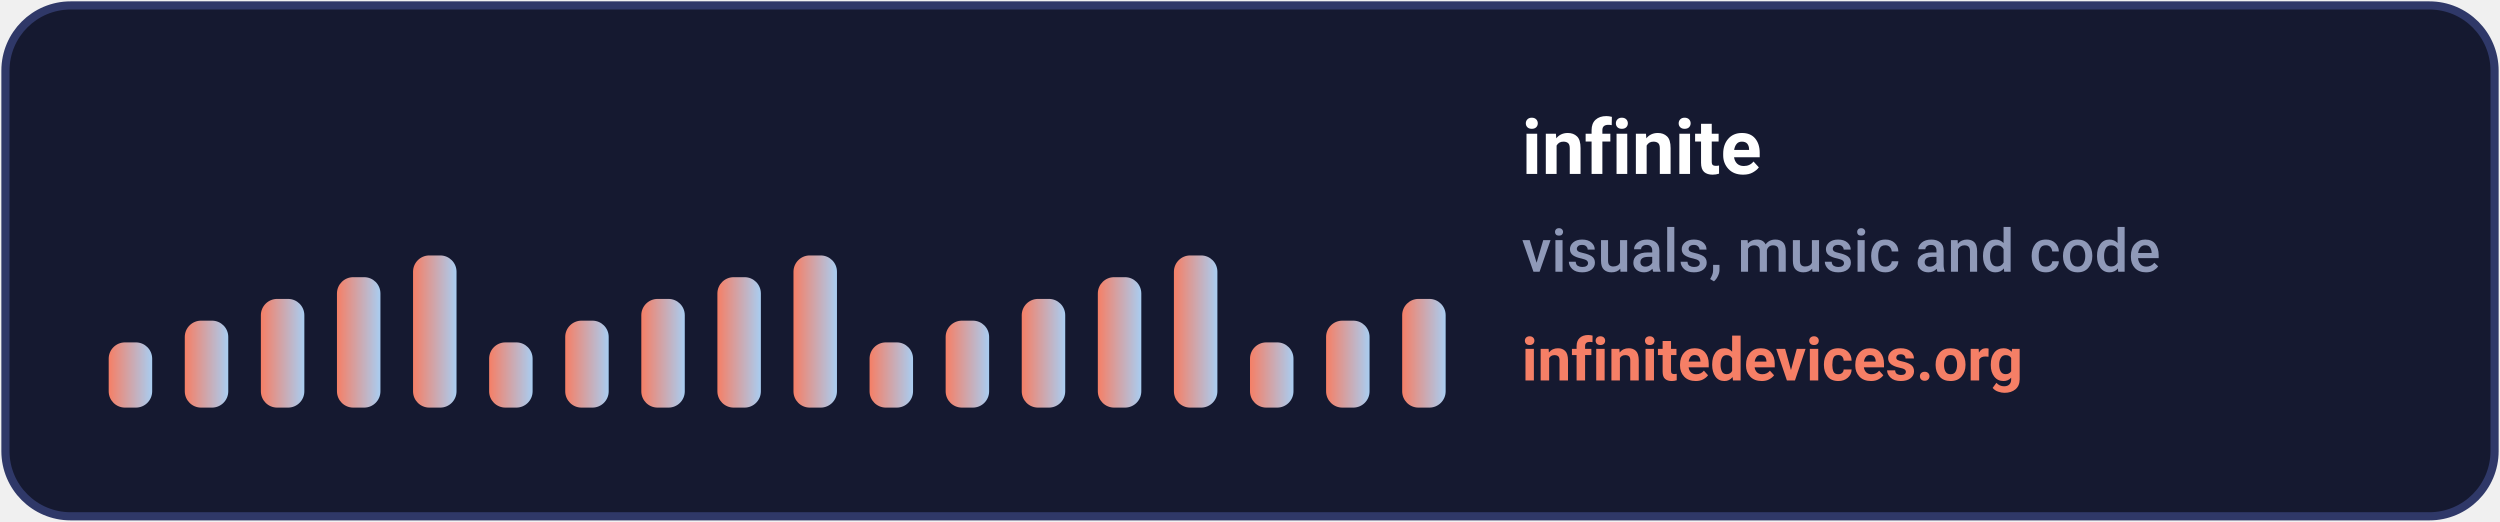
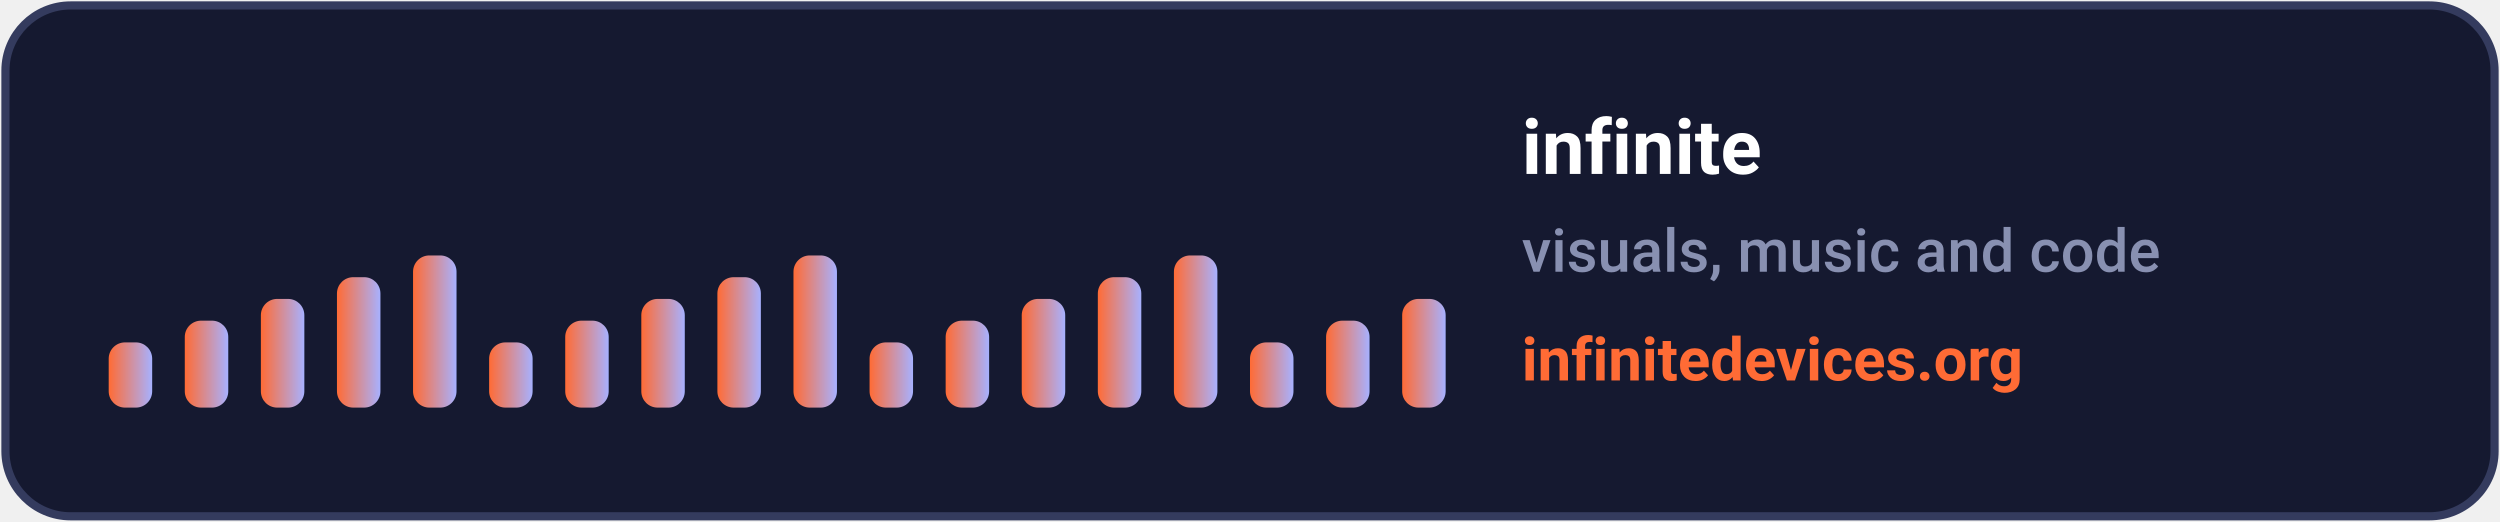
<svg xmlns="http://www.w3.org/2000/svg" viewBox="0 0 460 96" width="460" height="96" fill="none">
  <defs>
    <linearGradient id="brandGrad" x1="0" y1="0" x2="1" y2="0">
-       <stop offset="0%" stop-color="#F57F66" />
-       <stop offset="100%" stop-color="#A9CDF1" />
+       <stop offset="0%" stop-color="#FF6B35" />
+       <stop offset="100%" stop-color="#A7B1FF" />
    </linearGradient>
    <style>
-       .bg { fill: #151930; stroke: #2f3868; stroke-width: 1.5; rx: 12px; }
+       .bg { fill: #151930; stroke: #343B5E; stroke-width: 1.5; rx: 12px; }
      .title { font-family: -apple-system, BlinkMacSystemFont, "Segoe UI", Roboto, sans-serif; font-size: 14px; font-weight: 700; fill: #ffffff; }
-       .sub { font-family: -apple-system, BlinkMacSystemFont, "Segoe UI", Roboto, sans-serif; font-size: 11px; font-weight: 500; fill: #8F99B8; }
-       .link { font-family: -apple-system, BlinkMacSystemFont, "Segoe UI", Roboto, sans-serif; font-size: 11px; font-weight: 600; fill: #F57F66; text-decoration: none; }
+       .sub { font-family: -apple-system, BlinkMacSystemFont, "Segoe UI", Roboto, sans-serif; font-size: 11px; font-weight: 500; fill: #8890B1; }
+       .link { font-family: -apple-system, BlinkMacSystemFont, "Segoe UI", Roboto, sans-serif; font-size: 11px; font-weight: 600; fill: #FF6B35; text-decoration: none; }
      
          @keyframes bounce_0 {
            0%, 100% { height: 12px; y: 63px; }
            50% { height: 50px; y: 25px; }
          }
          .bar-0 {
            animation: bounce_0 0.80s ease-in-out infinite;
            animation-delay: -0.00s;
          }
        

          @keyframes bounce_1 {
            0%, 100% { height: 16px; y: 59px; }
            50% { height: 58px; y: 17px; }
          }
          .bar-1 {
            animation: bounce_1 1.05s ease-in-out infinite;
            animation-delay: -0.12s;
          }
        

          @keyframes bounce_2 {
            0%, 100% { height: 20px; y: 55px; }
            50% { height: 66px; y: 9px; }
          }
          .bar-2 {
            animation: bounce_2 1.30s ease-in-out infinite;
            animation-delay: -0.24s;
          }
        

          @keyframes bounce_3 {
            0%, 100% { height: 24px; y: 51px; }
            50% { height: 74px; y: 1px; }
          }
          .bar-3 {
            animation: bounce_3 1.55s ease-in-out infinite;
            animation-delay: -0.36s;
          }
        

          @keyframes bounce_4 {
            0%, 100% { height: 28px; y: 47px; }
            50% { height: 82px; y: -7px; }
          }
          .bar-4 {
            animation: bounce_4 0.80s ease-in-out infinite;
            animation-delay: -0.48s;
          }
        

          @keyframes bounce_5 {
            0%, 100% { height: 12px; y: 63px; }
            50% { height: 90px; y: -15px; }
          }
          .bar-5 {
            animation: bounce_5 1.05s ease-in-out infinite;
            animation-delay: -0.60s;
          }
        

          @keyframes bounce_6 {
            0%, 100% { height: 16px; y: 59px; }
            50% { height: 98px; y: -23px; }
          }
          .bar-6 {
            animation: bounce_6 1.30s ease-in-out infinite;
            animation-delay: -0.72s;
          }
        

          @keyframes bounce_7 {
            0%, 100% { height: 20px; y: 55px; }
            50% { height: 50px; y: 25px; }
          }
          .bar-7 {
            animation: bounce_7 1.55s ease-in-out infinite;
            animation-delay: -0.84s;
          }
        

          @keyframes bounce_8 {
            0%, 100% { height: 24px; y: 51px; }
            50% { height: 58px; y: 17px; }
          }
          .bar-8 {
            animation: bounce_8 0.80s ease-in-out infinite;
            animation-delay: -0.96s;
          }
        

          @keyframes bounce_9 {
            0%, 100% { height: 28px; y: 47px; }
            50% { height: 66px; y: 9px; }
          }
          .bar-9 {
            animation: bounce_9 1.05s ease-in-out infinite;
            animation-delay: -1.08s;
          }
        

          @keyframes bounce_10 {
            0%, 100% { height: 12px; y: 63px; }
            50% { height: 74px; y: 1px; }
          }
          .bar-10 {
            animation: bounce_10 1.30s ease-in-out infinite;
            animation-delay: -0.00s;
          }
        

          @keyframes bounce_11 {
            0%, 100% { height: 16px; y: 59px; }
            50% { height: 82px; y: -7px; }
          }
          .bar-11 {
            animation: bounce_11 1.55s ease-in-out infinite;
            animation-delay: -0.12s;
          }
        

          @keyframes bounce_12 {
            0%, 100% { height: 20px; y: 55px; }
            50% { height: 90px; y: -15px; }
          }
          .bar-12 {
            animation: bounce_12 0.80s ease-in-out infinite;
            animation-delay: -0.24s;
          }
        

          @keyframes bounce_13 {
            0%, 100% { height: 24px; y: 51px; }
            50% { height: 98px; y: -23px; }
          }
          .bar-13 {
            animation: bounce_13 1.05s ease-in-out infinite;
            animation-delay: -0.36s;
          }
        

          @keyframes bounce_14 {
            0%, 100% { height: 28px; y: 47px; }
            50% { height: 50px; y: 25px; }
          }
          .bar-14 {
            animation: bounce_14 1.30s ease-in-out infinite;
            animation-delay: -0.48s;
          }
        

          @keyframes bounce_15 {
            0%, 100% { height: 12px; y: 63px; }
            50% { height: 58px; y: 17px; }
          }
          .bar-15 {
            animation: bounce_15 1.55s ease-in-out infinite;
            animation-delay: -0.60s;
          }
        

          @keyframes bounce_16 {
            0%, 100% { height: 16px; y: 59px; }
            50% { height: 66px; y: 9px; }
          }
          .bar-16 {
            animation: bounce_16 0.80s ease-in-out infinite;
            animation-delay: -0.72s;
          }
        

          @keyframes bounce_17 {
            0%, 100% { height: 20px; y: 55px; }
            50% { height: 74px; y: 1px; }
          }
          .bar-17 {
            animation: bounce_17 1.05s ease-in-out infinite;
            animation-delay: -0.84s;
          }
        
    </style>
  </defs>
  <rect class="bg" width="458" height="94" x="1" y="1" />
  <g id="bars">
    <rect class="bar bar-0" x="20" y="63" width="8" height="12" rx="3" fill="url(#brandGrad)" />
    <rect class="bar bar-1" x="34" y="59" width="8" height="16" rx="3" fill="url(#brandGrad)" />
    <rect class="bar bar-2" x="48" y="55" width="8" height="20" rx="3" fill="url(#brandGrad)" />
    <rect class="bar bar-3" x="62" y="51" width="8" height="24" rx="3" fill="url(#brandGrad)" />
    <rect class="bar bar-4" x="76" y="47" width="8" height="28" rx="3" fill="url(#brandGrad)" />
    <rect class="bar bar-5" x="90" y="63" width="8" height="12" rx="3" fill="url(#brandGrad)" />
    <rect class="bar bar-6" x="104" y="59" width="8" height="16" rx="3" fill="url(#brandGrad)" />
    <rect class="bar bar-7" x="118" y="55" width="8" height="20" rx="3" fill="url(#brandGrad)" />
    <rect class="bar bar-8" x="132" y="51" width="8" height="24" rx="3" fill="url(#brandGrad)" />
    <rect class="bar bar-9" x="146" y="47" width="8" height="28" rx="3" fill="url(#brandGrad)" />
    <rect class="bar bar-10" x="160" y="63" width="8" height="12" rx="3" fill="url(#brandGrad)" />
    <rect class="bar bar-11" x="174" y="59" width="8" height="16" rx="3" fill="url(#brandGrad)" />
    <rect class="bar bar-12" x="188" y="55" width="8" height="20" rx="3" fill="url(#brandGrad)" />
    <rect class="bar bar-13" x="202" y="51" width="8" height="24" rx="3" fill="url(#brandGrad)" />
    <rect class="bar bar-14" x="216" y="47" width="8" height="28" rx="3" fill="url(#brandGrad)" />
    <rect class="bar bar-15" x="230" y="63" width="8" height="12" rx="3" fill="url(#brandGrad)" />
    <rect class="bar bar-16" x="244" y="59" width="8" height="16" rx="3" fill="url(#brandGrad)" />
    <rect class="bar bar-17" x="258" y="55" width="8" height="20" rx="3" fill="url(#brandGrad)" />
  </g>
  <g transform="translate(280, 32)">
    <text class="title" x="0" y="0">infinite</text>
    <text class="sub" x="0" y="18">visuals, music and code</text>
    <a href="https://infinitedevices.org" target="_blank">
      <text class="link" x="0" y="38">infinitedevices.org</text>
    </a>
  </g>
</svg>
